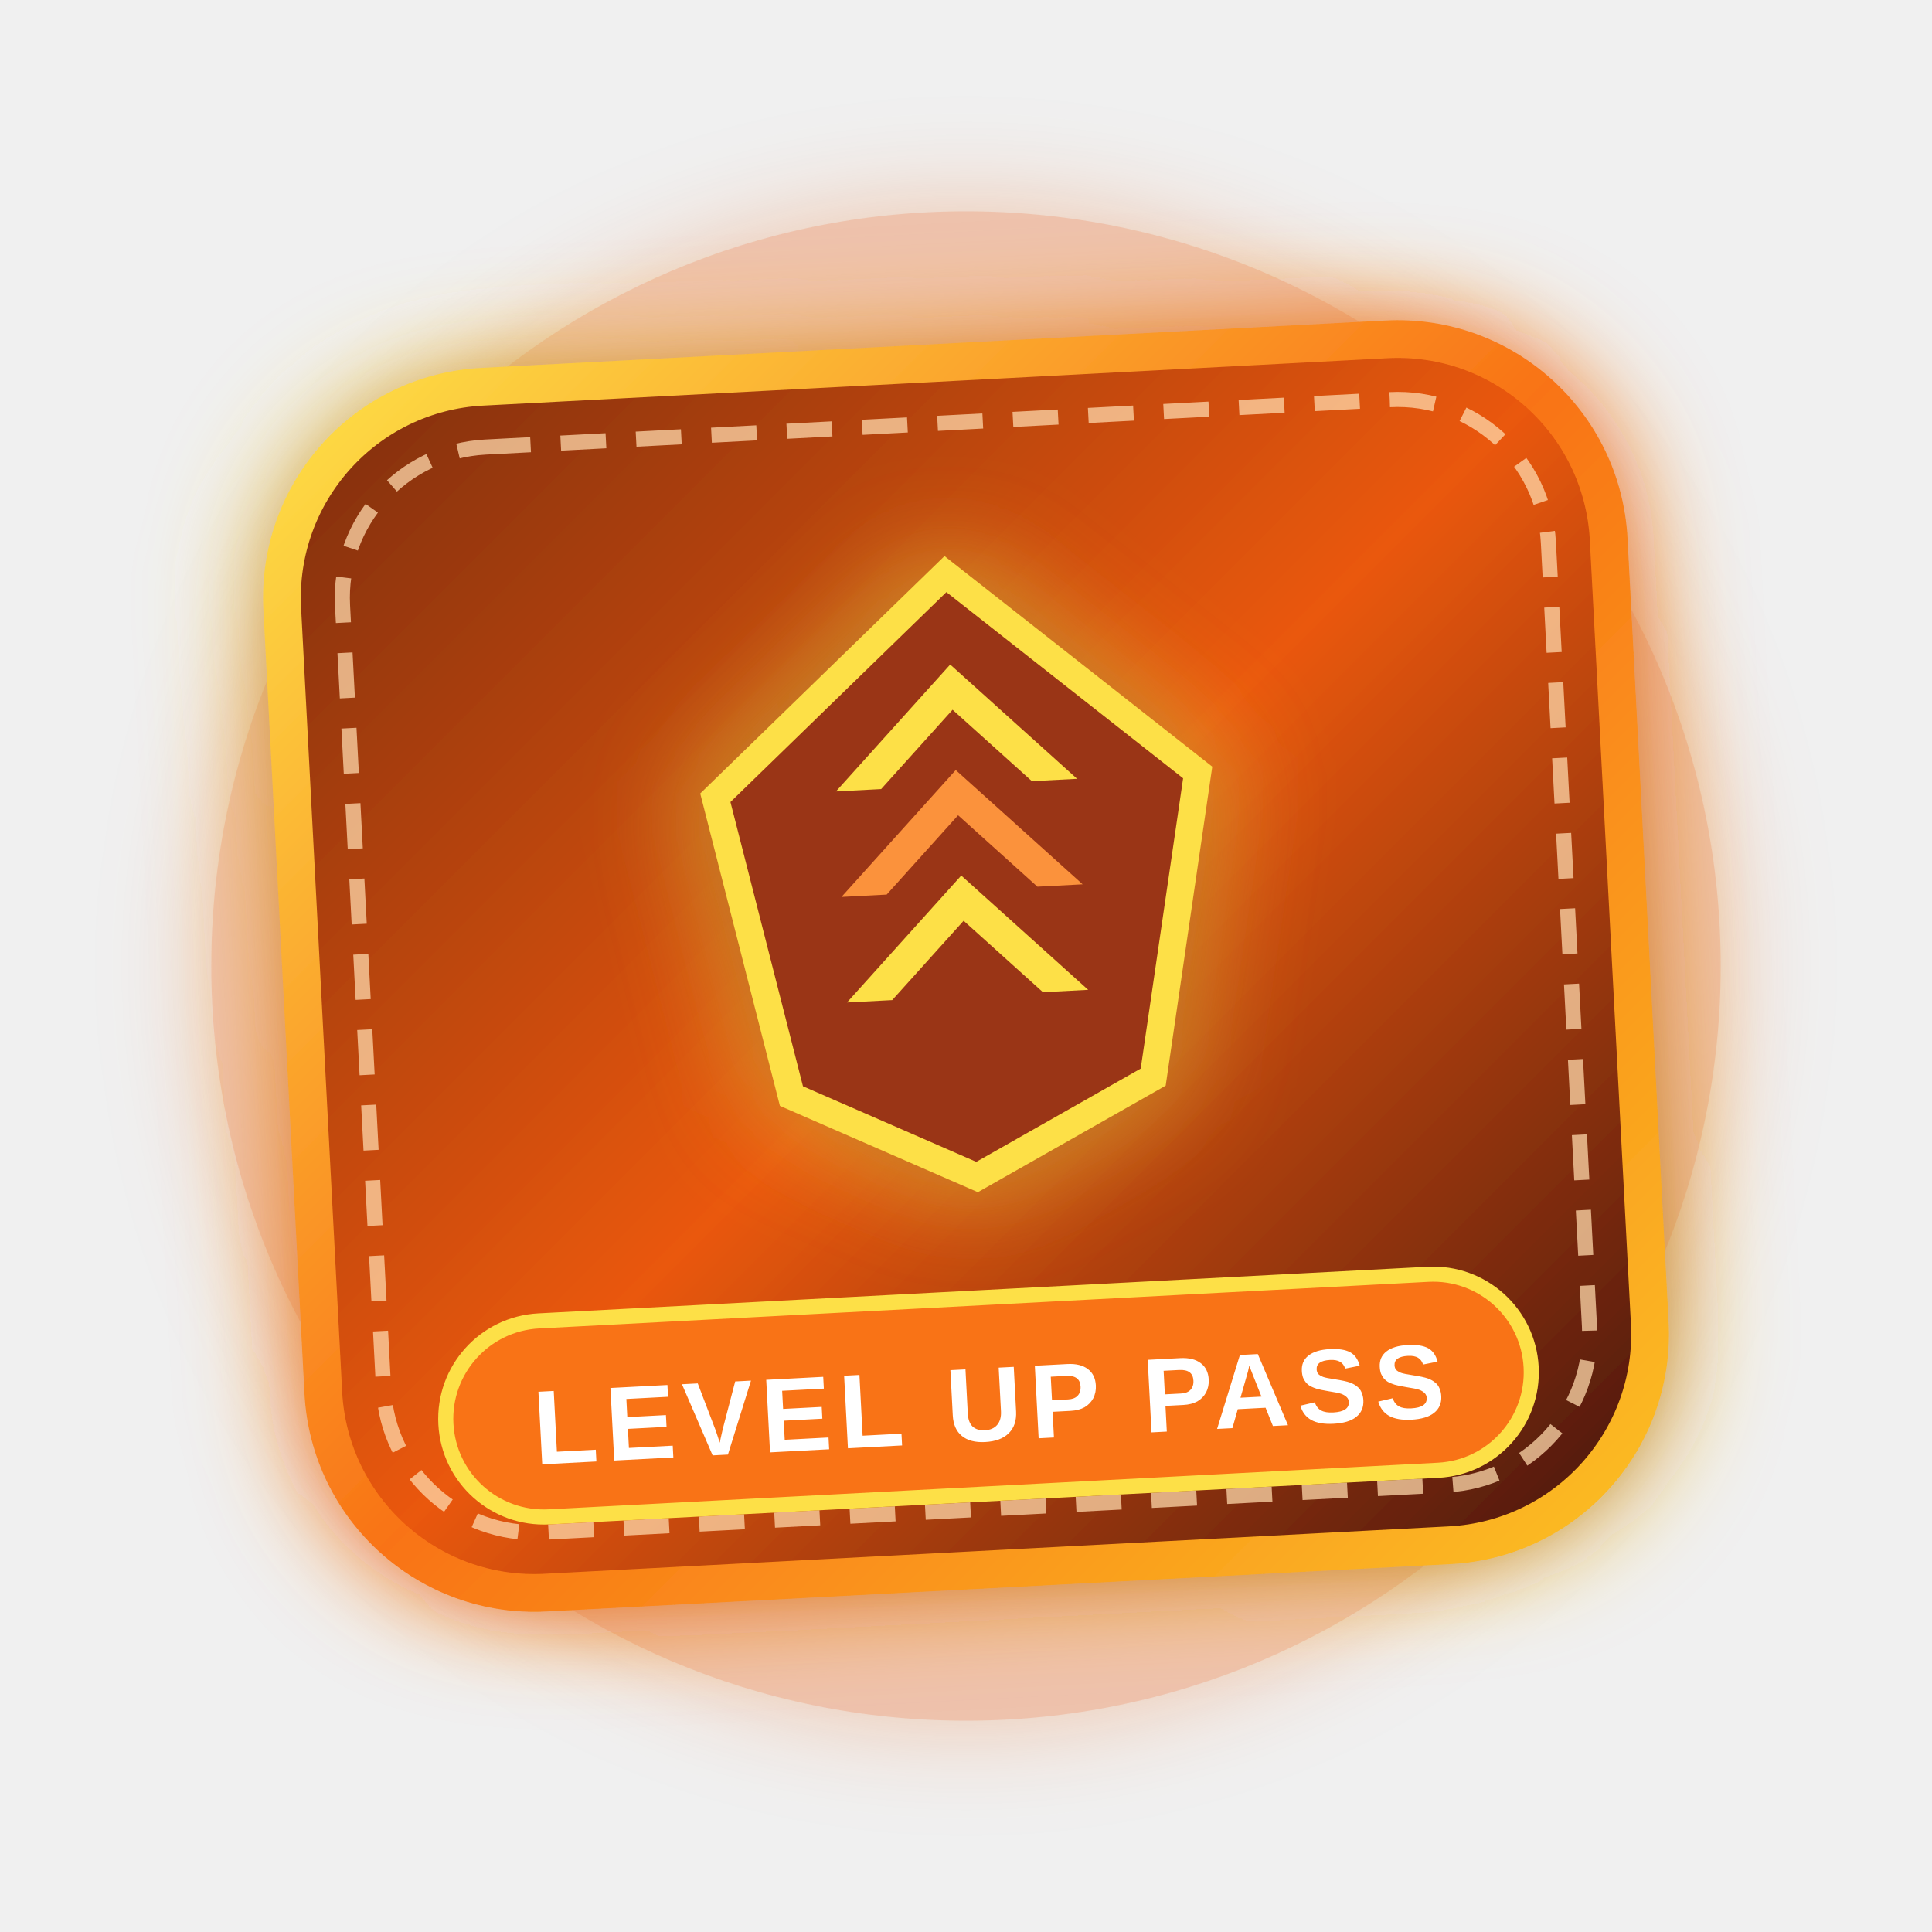
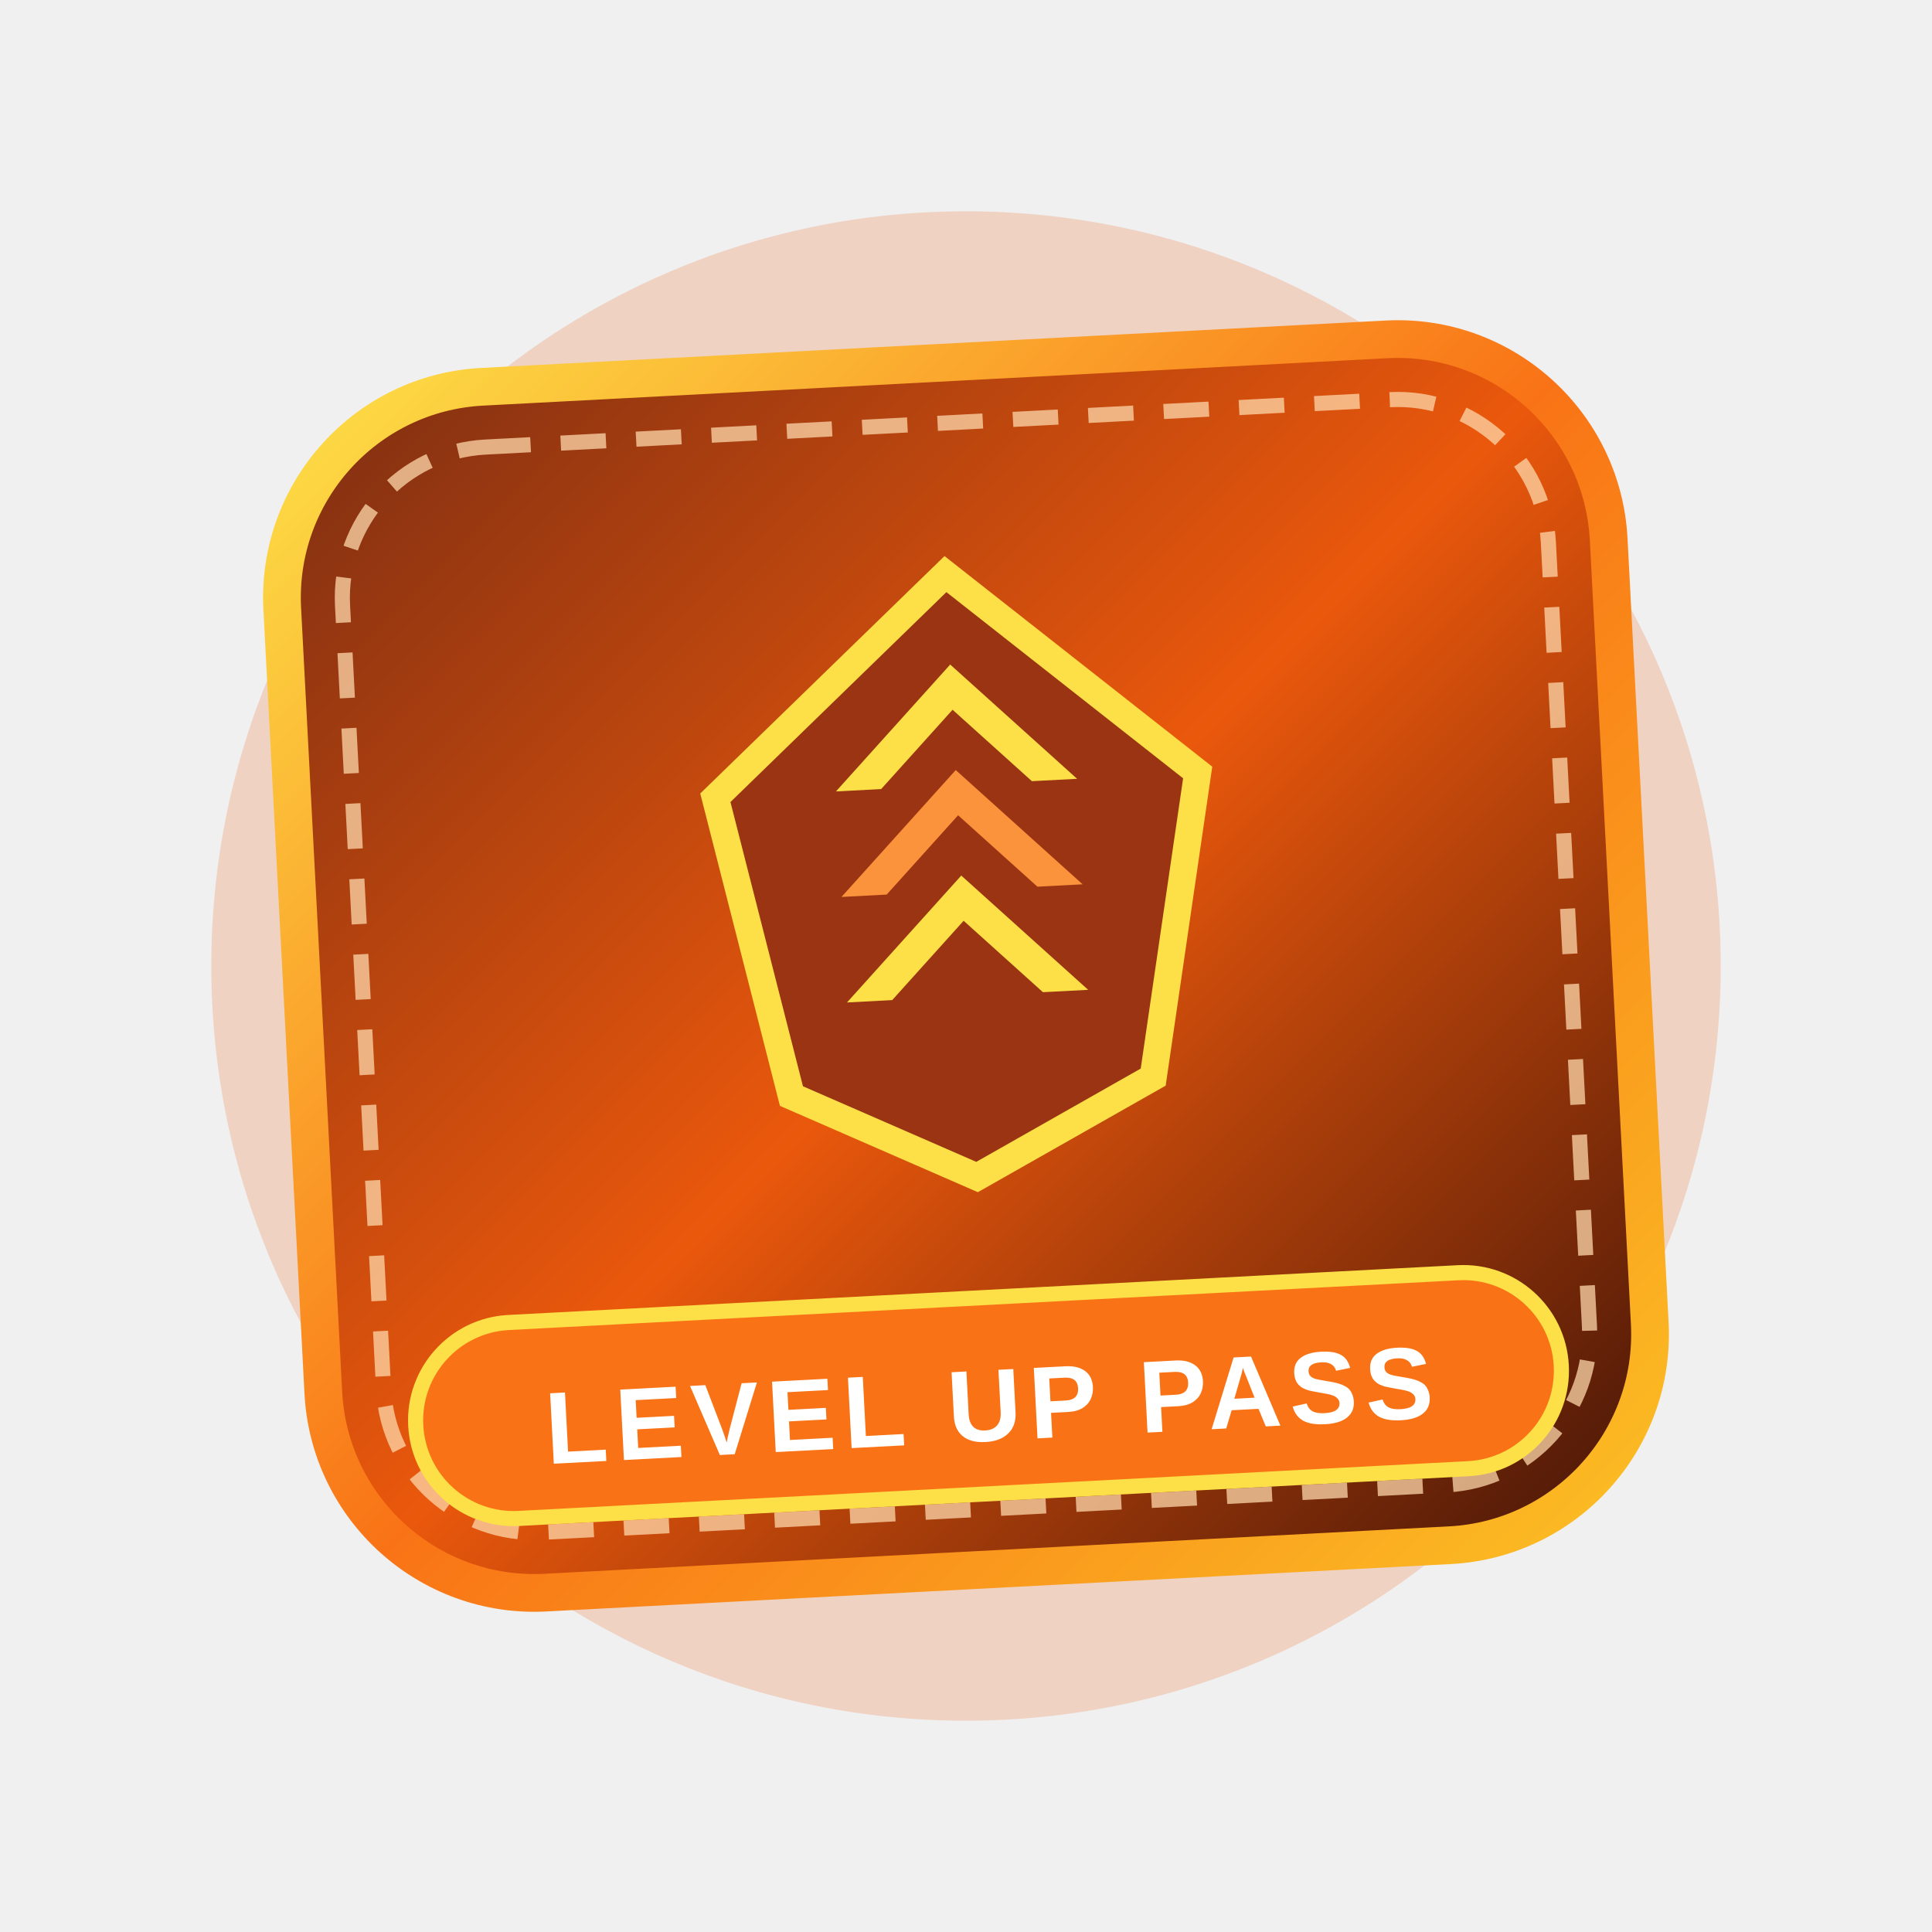
<svg xmlns="http://www.w3.org/2000/svg" viewBox="0 0 128 128" width="128" height="128">
  <defs>
    <linearGradient id="lvlBg" x1="0%" y1="0%" x2="100%" y2="100%">
      <stop offset="0%" stop-color="#7c2d12" />
      <stop offset="50%" stop-color="#ea580c" />
      <stop offset="100%" stop-color="#431407" />
    </linearGradient>
    <linearGradient id="lvlBorder" x1="0%" y1="0%" x2="100%" y2="100%">
      <stop offset="0%" stop-color="#fde047" />
      <stop offset="50%" stop-color="#f97316" />
      <stop offset="100%" stop-color="#fbbf24" />
    </linearGradient>
-     <filter id="lvlGlow" x="-20%" y="-20%" width="140%" height="140%">
-       <feGaussianBlur stdDeviation="3.5" result="blur" />
-       <feMerge>
-         <feMergeNode in="blur" />
-         <feMergeNode in="SourceGraphic" />
-       </feMerge>
-     </filter>
  </defs>
-   <circle cx="64" cy="64" r="50" fill="#ea580c" opacity="0.3" filter="url(#lvlGlow)" />
+   <circle cx="64" cy="64" r="50" fill="#ea580c" opacity="0.2" />
  <g transform="rotate(-3 64 64)">
-     <rect x="20" y="24" width="88" height="80" rx="14" fill="url(#lvlBg)" stroke="url(#lvlBorder)" stroke-width="2.5" filter="url(#lvlGlow)" />
+     <rect x="20" y="24" width="88" height="80" rx="14" fill="url(#lvlBg)" stroke="url(#lvlBorder)" stroke-width="2.5" />
    <rect x="24" y="28" width="80" height="72" rx="10" fill="none" stroke="#fed7aa" stroke-width="1" stroke-dasharray="3 2" opacity="0.75" />
    <g transform="translate(64, 56)">
-       <polygon points="0,-18 16,-4 12,16 0,22 -12,16 -16,-4" fill="#9a3412" stroke="#fde047" stroke-width="1.8" filter="url(#lvlGlow)" />
+       <polygon points="0,-18 16,-4 12,16 0,22 -12,16 -16,-4" fill="#9a3412" stroke="#fde047" stroke-width="1.8" />
      <polygon points="0,-12 8,-4 5,-4 0,-9 -5,-4 -8,-4" fill="#fde047" />
      <polygon points="0,-5 8,3 5,3 0,-2 -5,3 -8,3" fill="#fb923c" />
      <polygon points="0,2 8,10 5,10 0,5 -5,10 -8,10" fill="#fde047" />
    </g>
-     <rect x="28" y="86" width="72" height="13" rx="6.5" fill="#f97316" stroke="#fde047" stroke-width="1" />
-     <text x="64" y="95.5" font-family="'Poppins', sans-serif, Arial" font-size="7" font-weight="900" fill="#ffffff" text-anchor="middle" letter-spacing="0.5">LEVEL UP PASS</text>
+     <rect x="26" y="86" width="76" height="13" rx="6.5" fill="#f97316" stroke="#fde047" stroke-width="1" />
+     <text x="64" y="95.5" font-family="'Poppins', sans-serif, Arial" font-size="6.8" font-weight="900" fill="#ffffff" text-anchor="middle" letter-spacing="0.5">LEVEL UP PASS</text>
  </g>
</svg>
